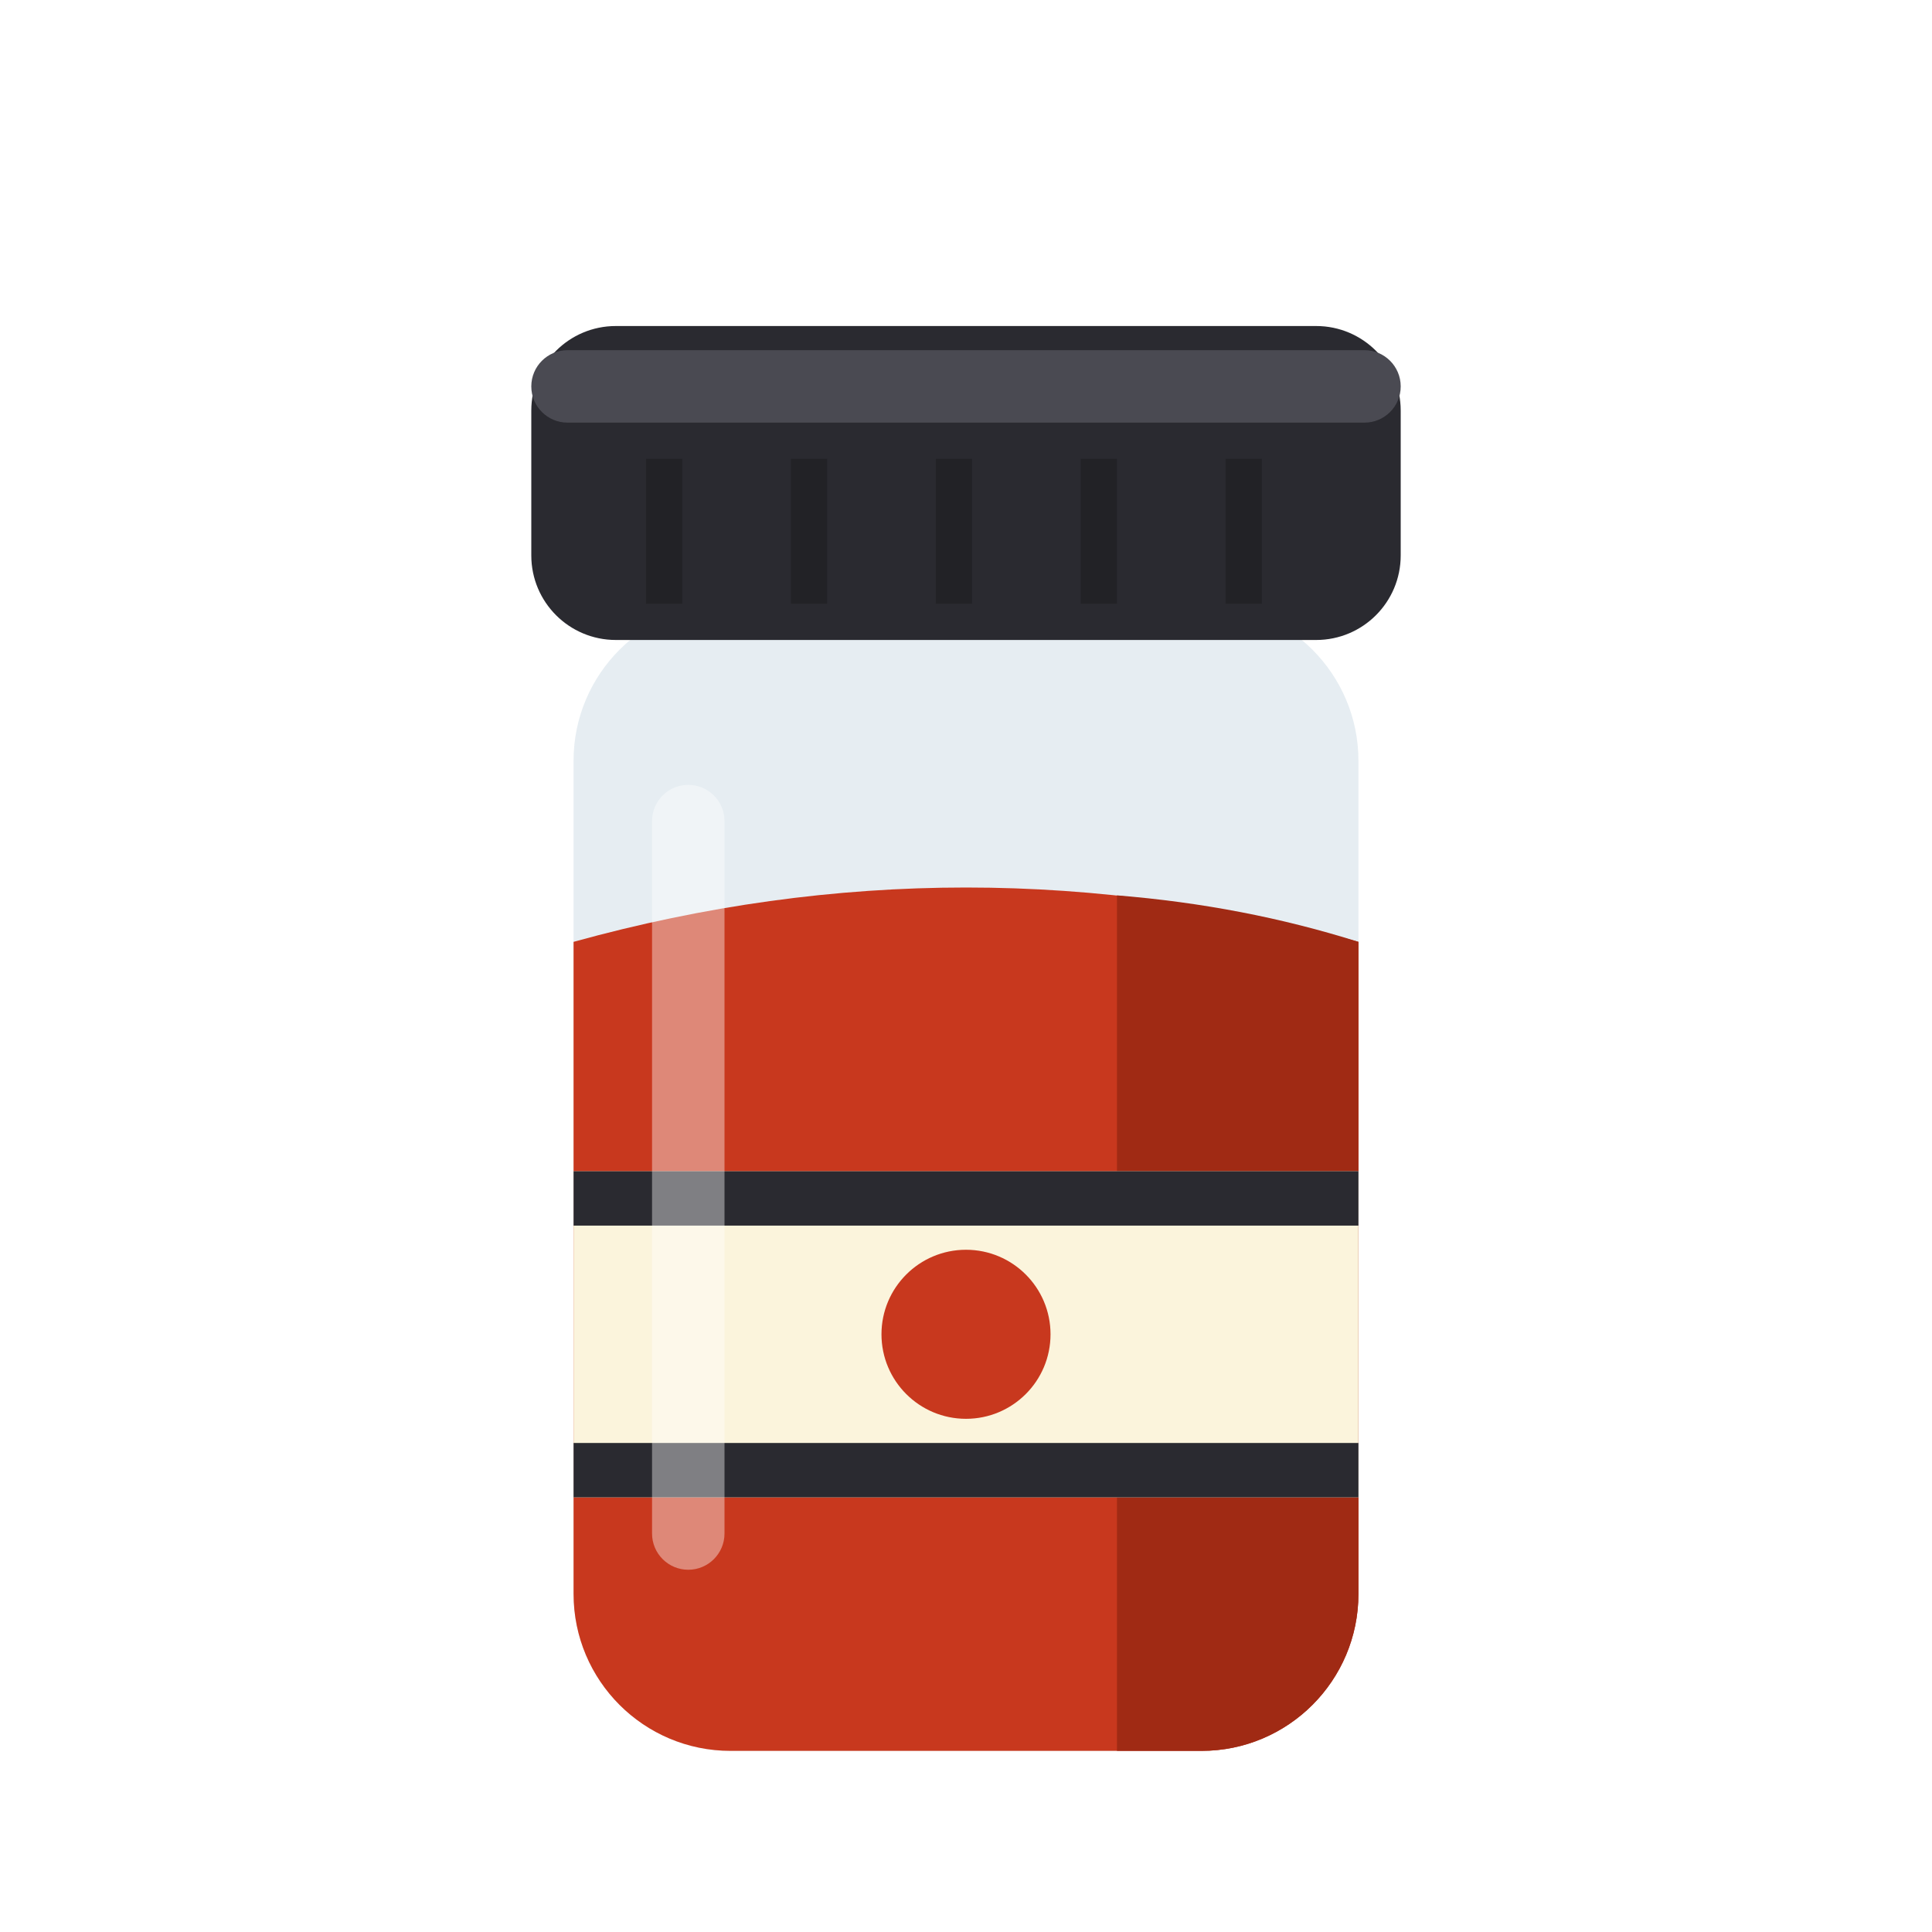
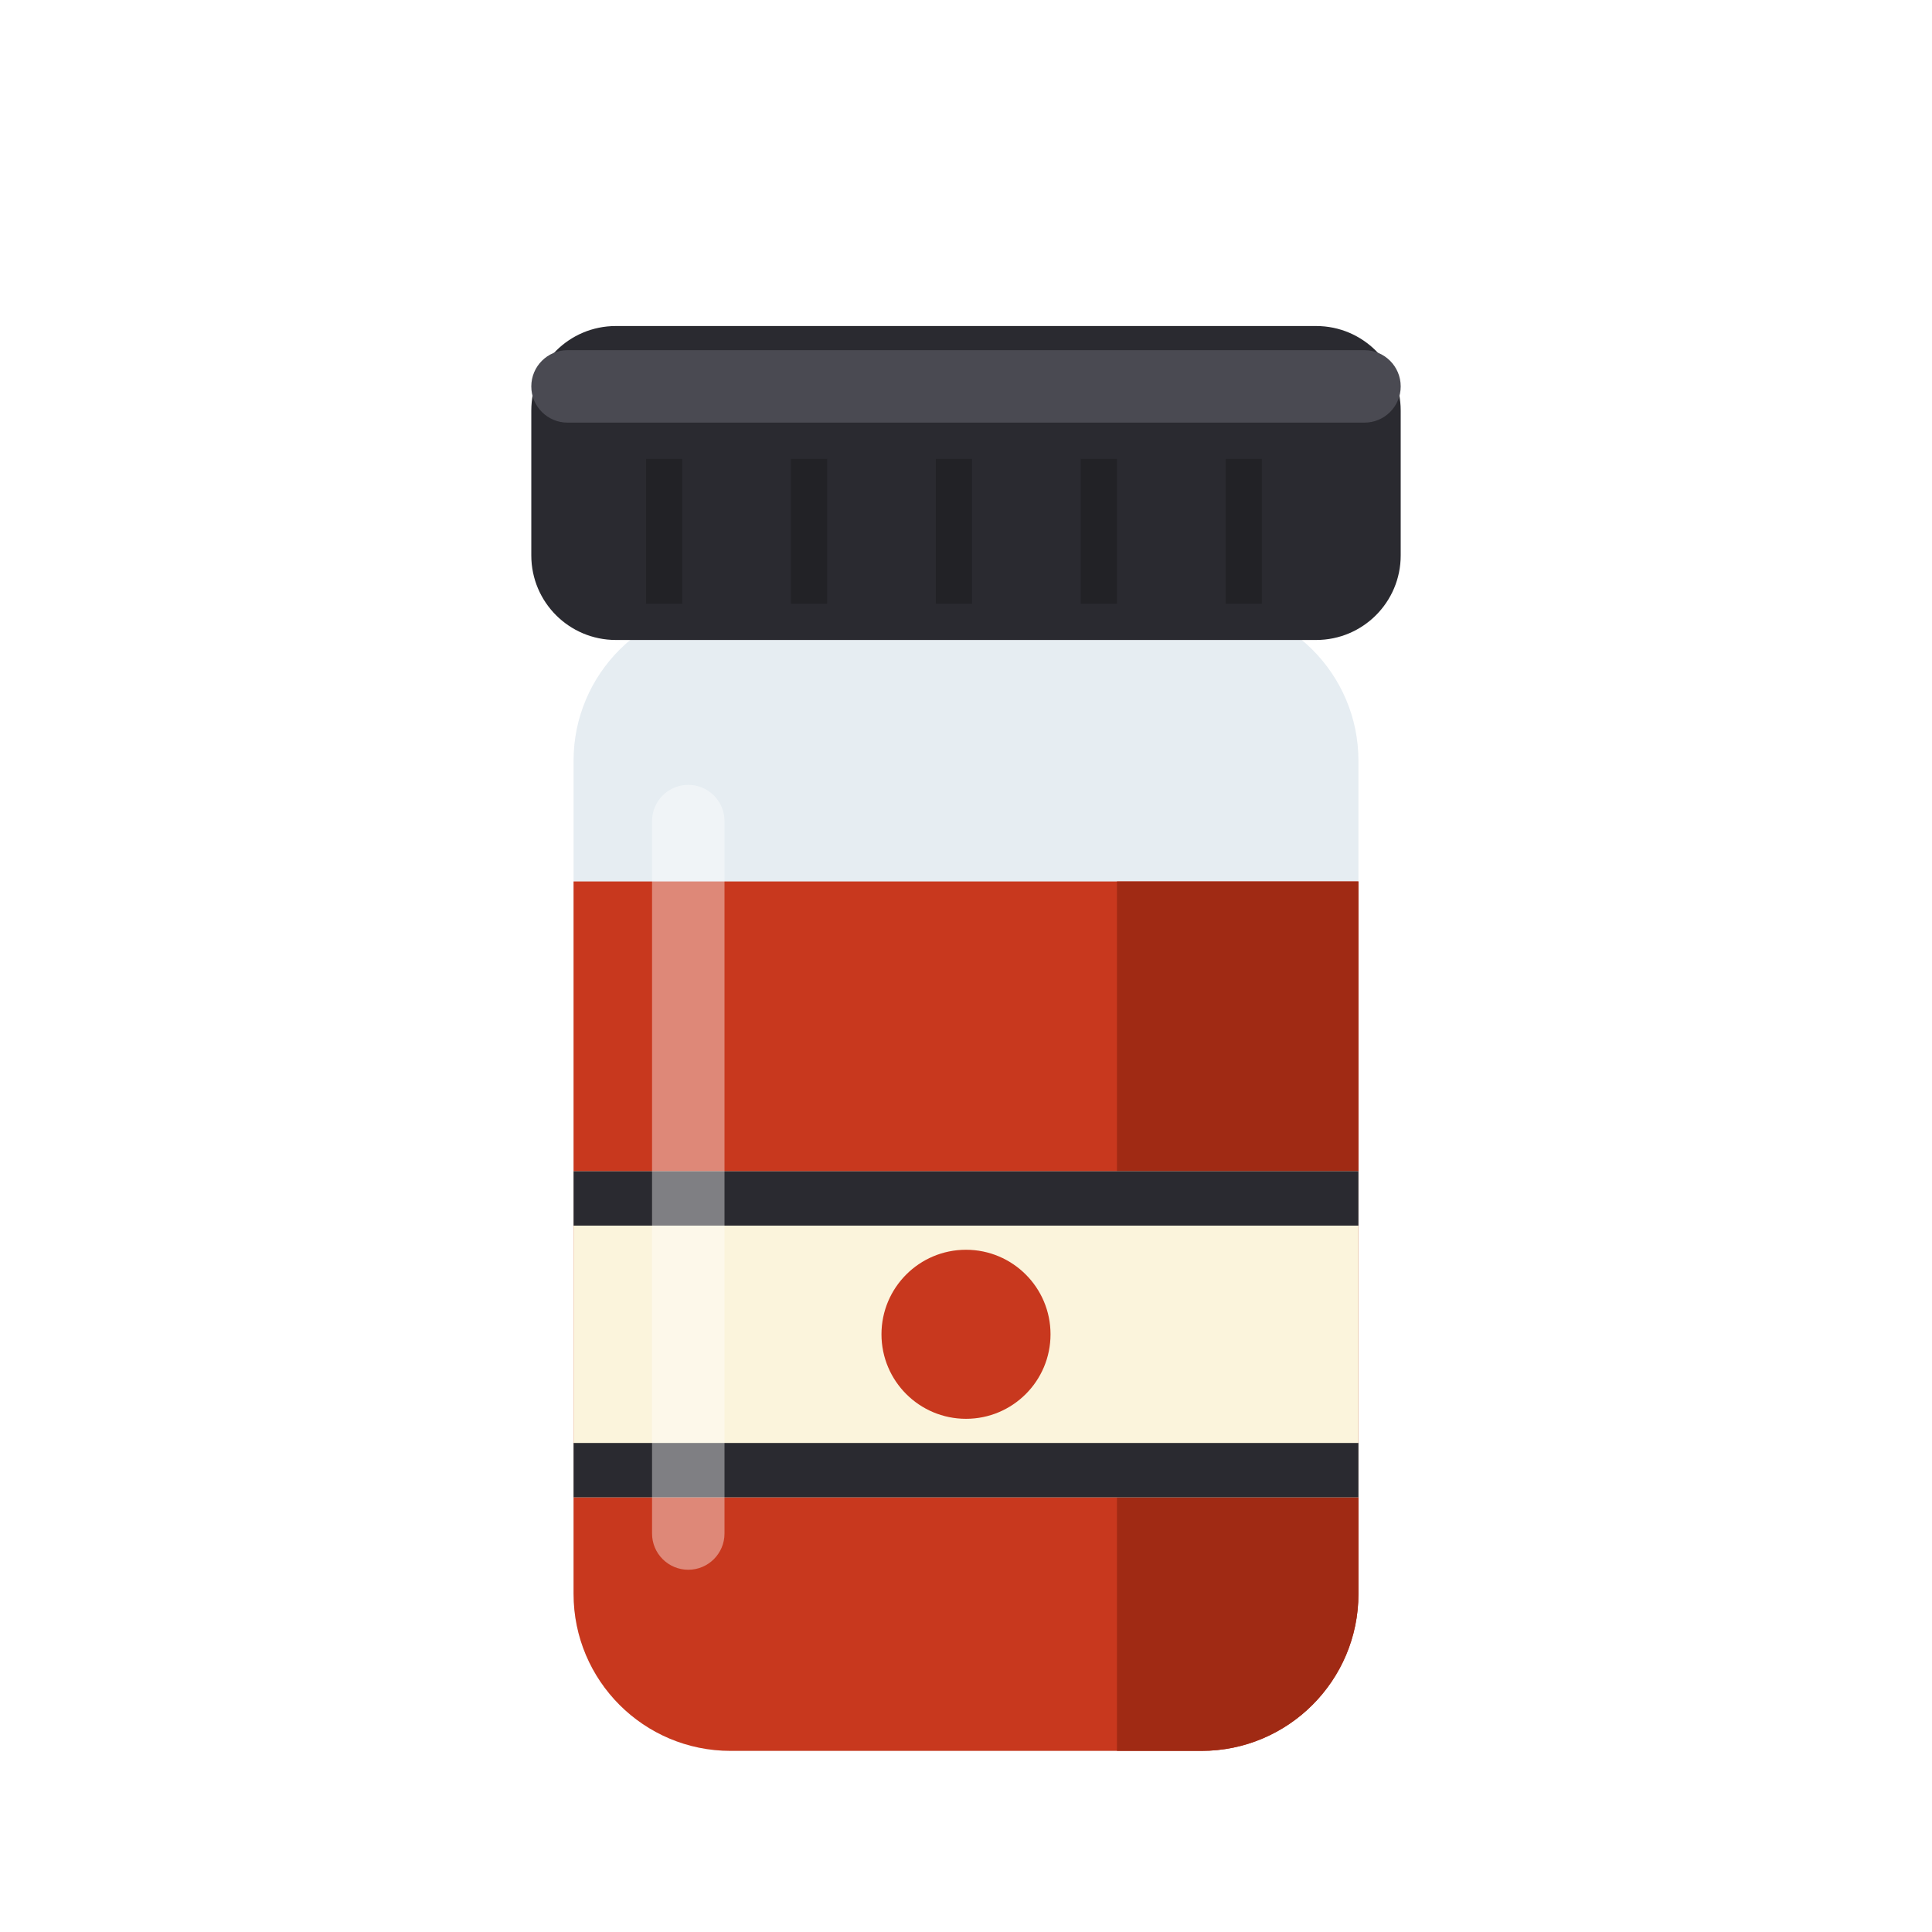
<svg xmlns="http://www.w3.org/2000/svg" viewBox="0 0 32 32">
  <rect width="13" height="19" x="9.5" y="10" fill="#e6edf2" rx="2.6" />
  <clipPath id="sj">
    <rect width="13" height="19" x="9.5" y="10" fill="#000" rx="2.6" />
  </clipPath>
  <g clip-path="url(#sj)">
-     <path fill="#c8381e" d="M9.5 15.6Q16 13.8 22.5 15.6V29H9.5z" />
-     <path fill="#a02a14" d="M18.5 14.83Q20.6 15 22.5 15.6V29H18.5z" />
+     <rect width="13" height="14.4" x="9.5" y="14.6" fill="#c8381e" />
+     <rect width="4" height="14.4" x="18.5" y="14.6" fill="#a02a14" />
    <rect width="13" height="5.4" x="9.5" y="19.4" fill="#fbf4dc" />
    <rect width="13" height="0.9" x="9.5" y="19.4" fill="#2a2a30" />
    <rect width="13" height="0.9" x="9.5" y="23.9" fill="#2a2a30" />
    <circle cx="16" cy="22.1" r="1.4" fill="#c8381e" />
  </g>
  <rect width="1.2" height="13" x="10.8" y="13" fill="#ffffff66" rx="0.6" />
  <rect width="14.4" height="5.2" x="8.8" y="5.4" fill="#2a2a30" rx="1.4" />
  <rect width="14.4" height="1.2" x="8.8" y="5.8" fill="#4a4a52" rx="0.6" />
  <path fill="none" stroke="#00000033" stroke-width="0.6" d="M11 7.6v2.4M13.4 7.6v2.4M15.8 7.6v2.4M18.2 7.6v2.4M20.6 7.6v2.4" />
</svg>
